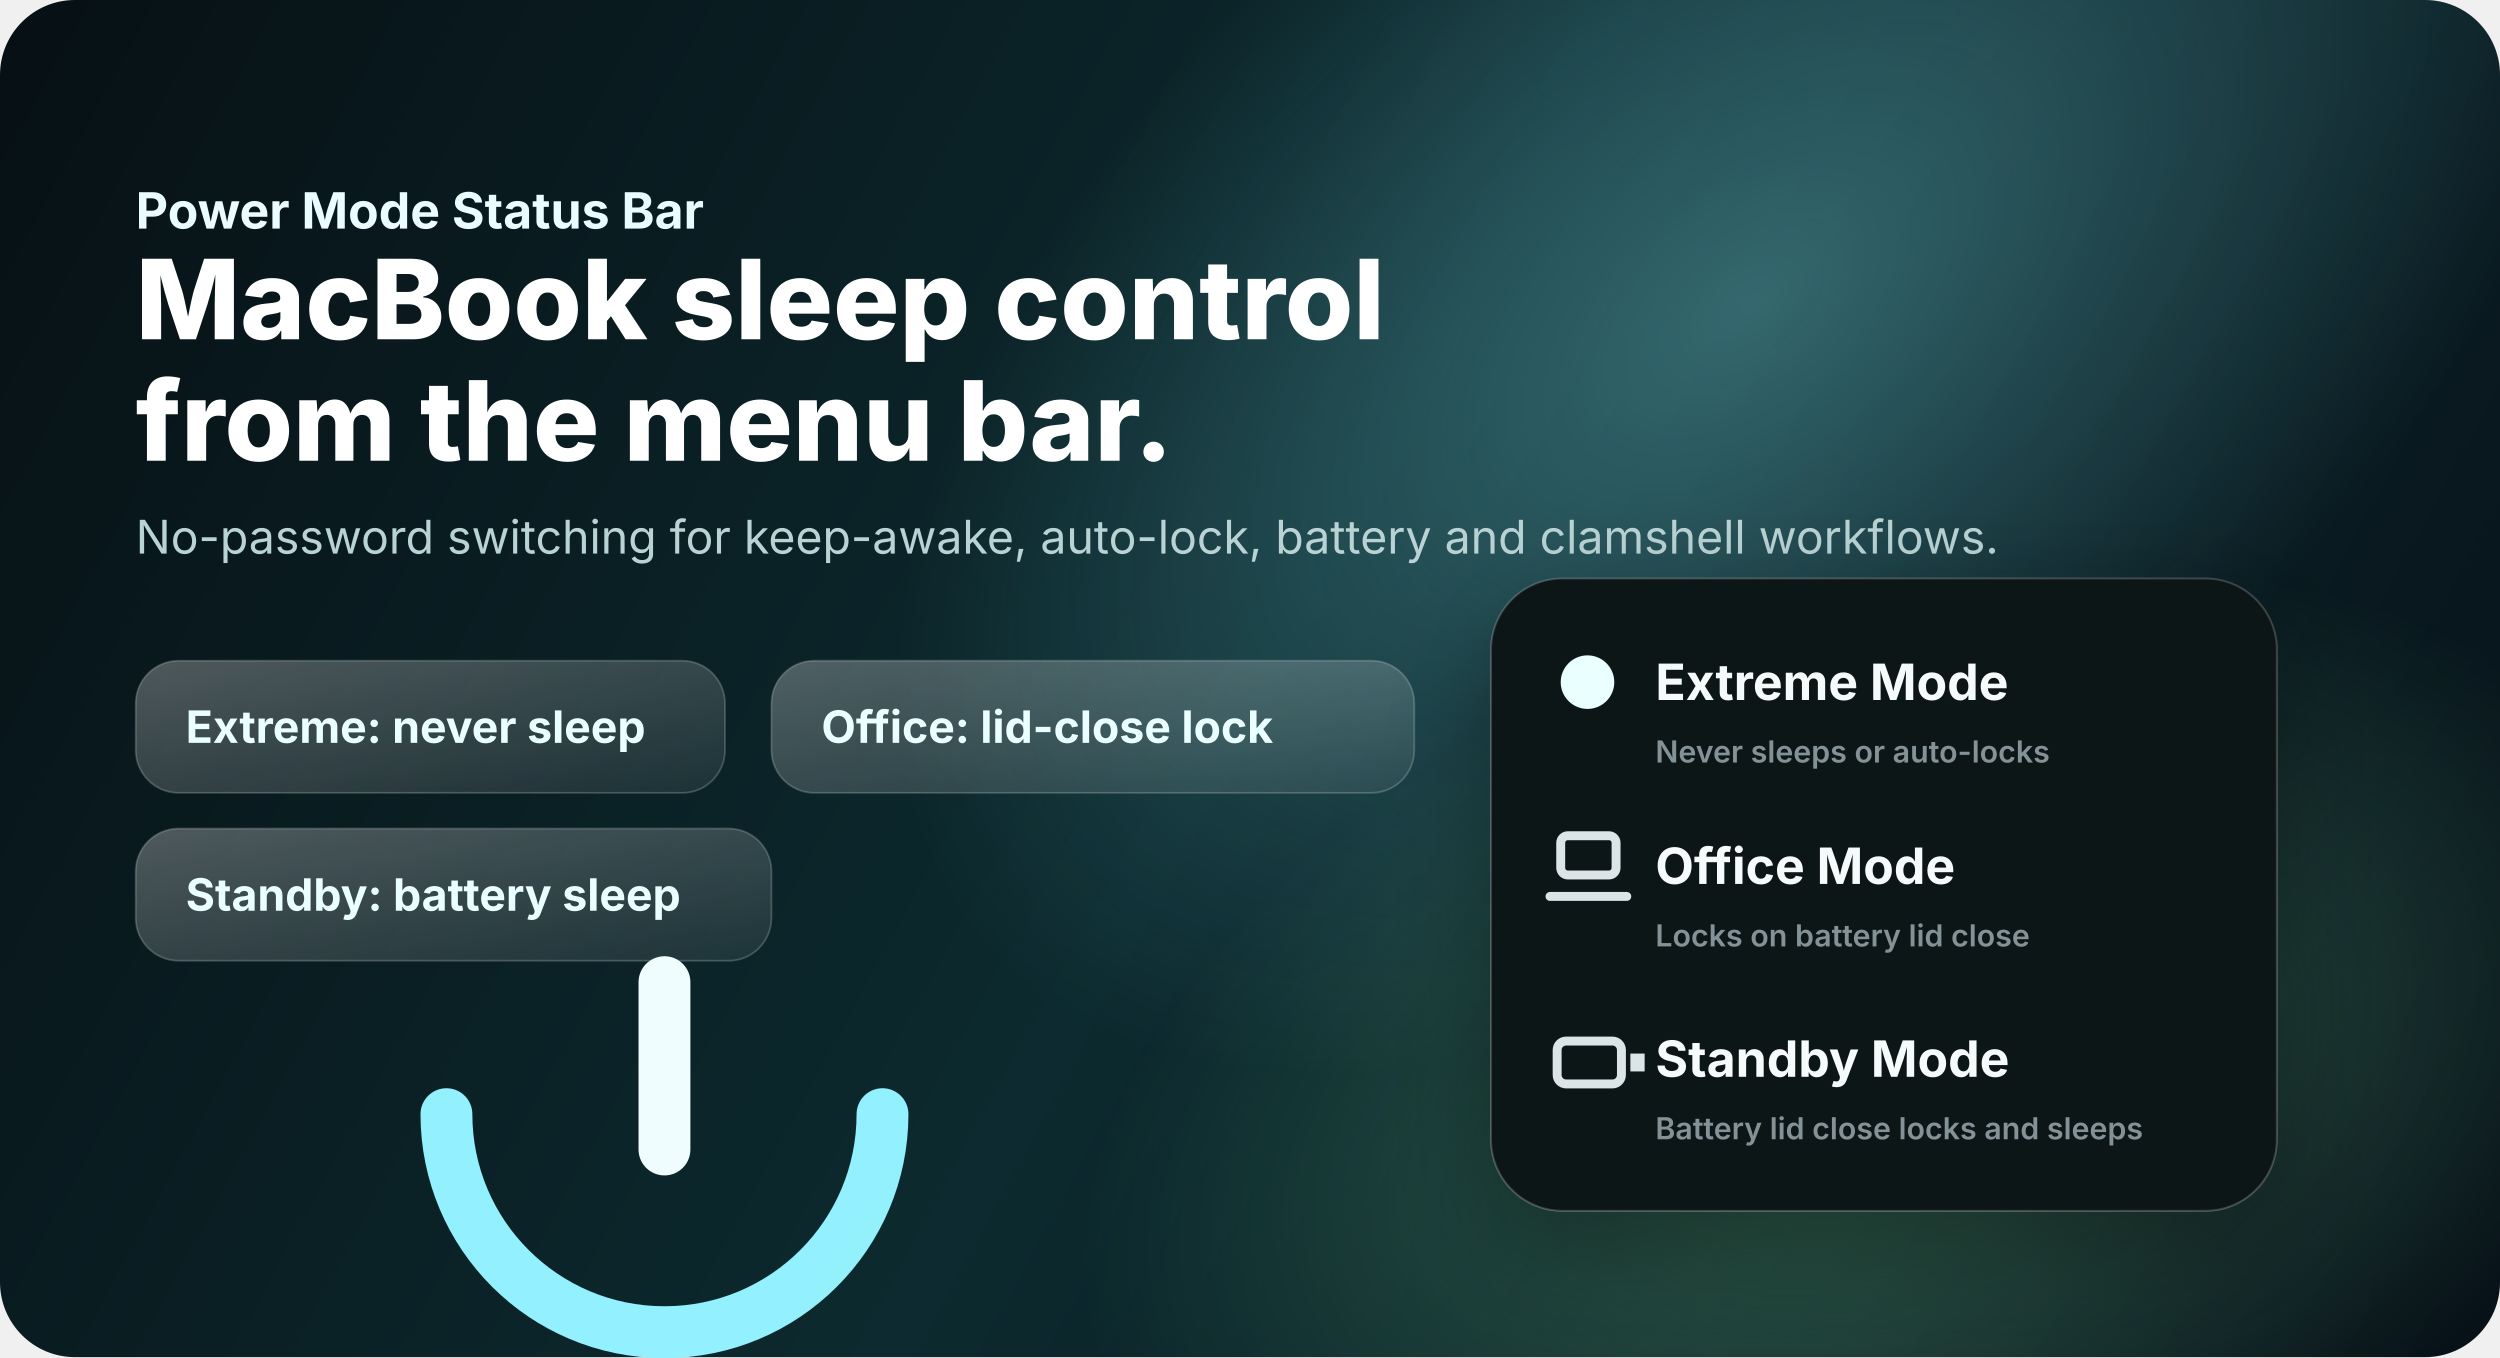
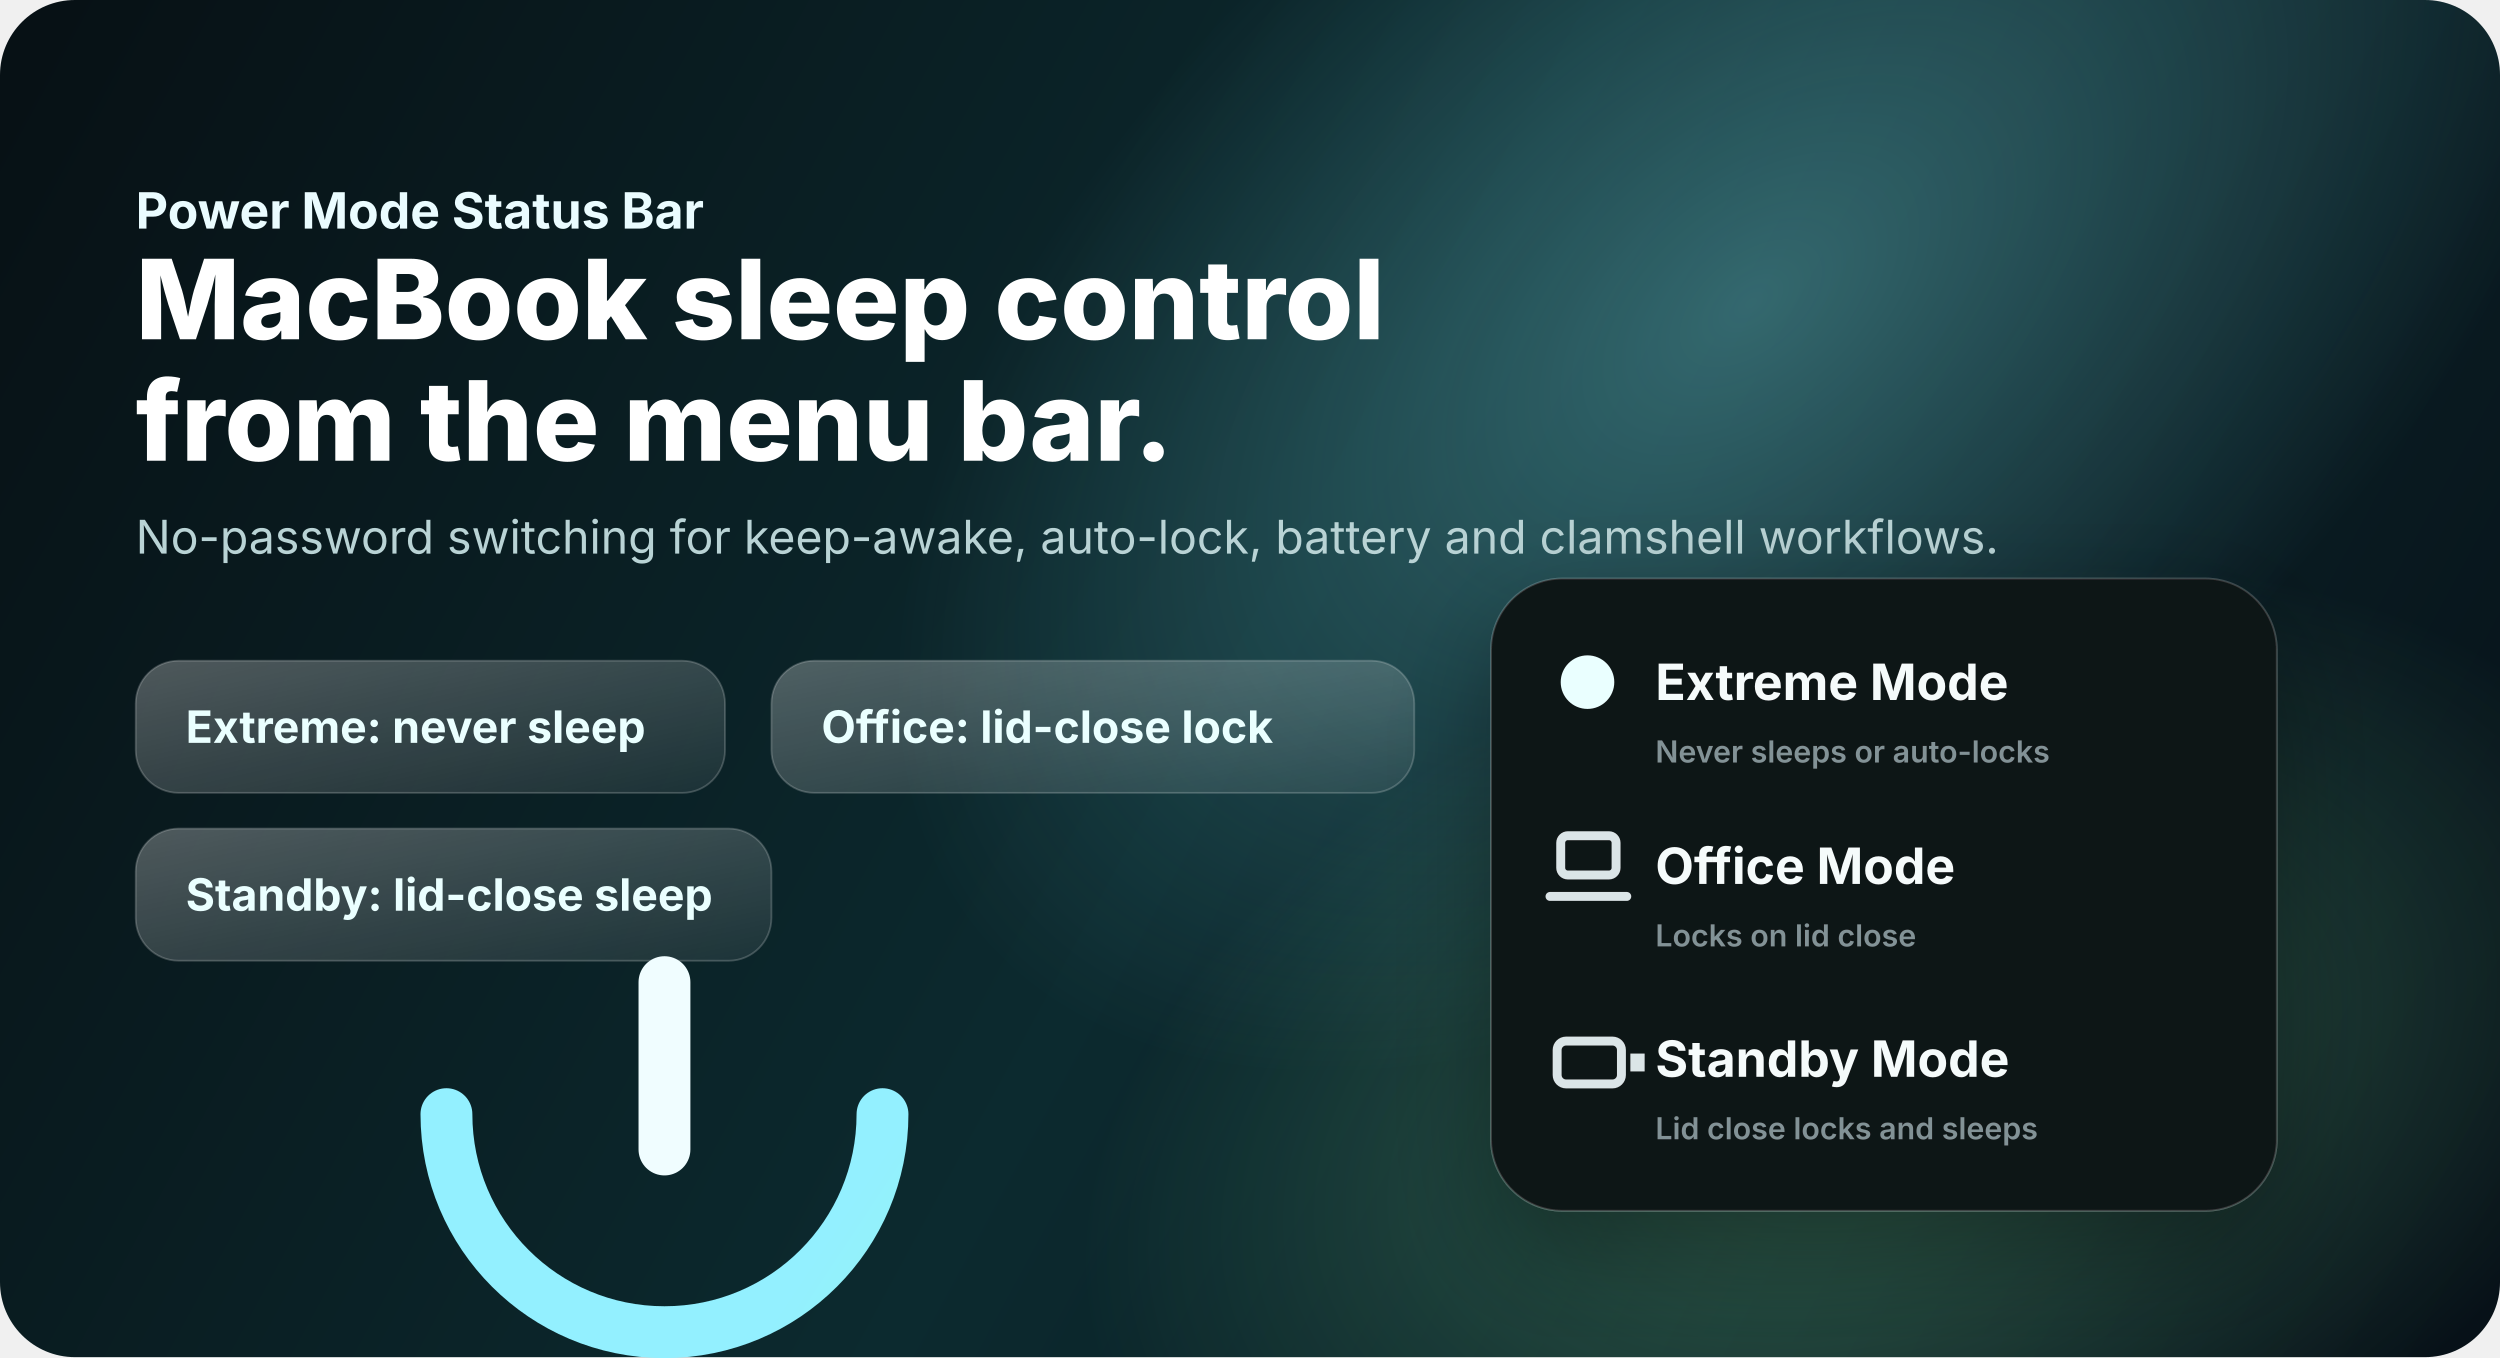
<svg xmlns="http://www.w3.org/2000/svg" viewBox="0 0 1400 760" role="img" aria-labelledby="title desc">
  <defs>
    <linearGradient id="bg" x1="0" y1="0" x2="1400" y2="760" gradientUnits="userSpaceOnUse">
      <stop offset="0" stop-color="#071014" />
      <stop offset="0.5" stop-color="#0c2a2f" />
      <stop offset="1" stop-color="#071017" />
    </linearGradient>
    <radialGradient id="glow1" cx="0" cy="0" r="1" gradientUnits="userSpaceOnUse" gradientTransform="translate(980 170) rotate(141) scale(560 320)">
      <stop offset="0" stop-color="#8af7ff" stop-opacity="0.32" />
      <stop offset="1" stop-color="#8af7ff" stop-opacity="0" />
    </radialGradient>
    <radialGradient id="glow2" cx="0" cy="0" r="1" gradientUnits="userSpaceOnUse" gradientTransform="translate(1050 620) rotate(-18) scale(460 280)">
      <stop offset="0" stop-color="#8effb1" stop-opacity="0.30" />
      <stop offset="1" stop-color="#8effb1" stop-opacity="0" />
    </radialGradient>
    <linearGradient id="glass" x1="0" y1="0" x2="1" y2="1">
      <stop offset="0" stop-color="#ffffff" stop-opacity="0.28" />
      <stop offset="1" stop-color="#ffffff" stop-opacity="0.07" />
    </linearGradient>
    <linearGradient id="accent" x1="210" y1="385" x2="655" y2="680" gradientUnits="userSpaceOnUse">
      <stop offset="0" stop-color="#93f0ff" />
      <stop offset="1" stop-color="#96ffc1" />
    </linearGradient>
    <filter id="shadow" x="-20%" y="-20%" width="140%" height="140%">
      <feDropShadow dx="0" dy="22" stdDeviation="30" flood-color="#000000" flood-opacity="0.35" />
    </filter>
  </defs>
  <rect width="1400" height="760" rx="42" fill="url(#bg)" />
  <rect width="1400" height="760" rx="42" fill="url(#glow1)" />
  <rect width="1400" height="760" rx="42" fill="url(#glow2)" />
  <g transform="translate(76 86)">
    <text x="0" y="42" fill="#eafcff" font-size="28" font-family="-apple-system,BlinkMacSystemFont,Segoe UI,sans-serif" font-weight="700">Power Mode Status Bar</text>
    <text x="0" y="104" fill="#ffffff" font-size="62" font-family="-apple-system,BlinkMacSystemFont,Segoe UI,sans-serif" font-weight="800">MacBook sleep control</text>
    <text x="0" y="172" fill="#ffffff" font-size="62" font-family="-apple-system,BlinkMacSystemFont,Segoe UI,sans-serif" font-weight="800">from the menu bar.</text>
    <text x="0" y="224" fill="#b9d3d5" font-size="26" font-family="-apple-system,BlinkMacSystemFont,Segoe UI,sans-serif">No-password switching for keep-awake, auto-lock, battery and clamshell workflows.</text>
    <g transform="translate(0 284)" font-family="-apple-system,BlinkMacSystemFont,Segoe UI,sans-serif">
      <rect x="0" y="0" width="330" height="74" rx="24" fill="url(#glass)" stroke="#ffffff" stroke-opacity="0.20" />
      <text x="28" y="46" fill="#eaffff" font-size="25" font-weight="700">Extreme: never sleep</text>
      <rect x="356" y="0" width="360" height="74" rx="24" fill="url(#glass)" stroke="#ffffff" stroke-opacity="0.20" />
      <text x="384" y="46" fill="#eaffff" font-size="25" font-weight="700">Office: lid-close lock</text>
      <rect x="0" y="94" width="356" height="74" rx="24" fill="url(#glass)" stroke="#ffffff" stroke-opacity="0.20" />
-       <text x="28" y="140" fill="#eaffff" font-size="25" font-weight="700">Standby: battery sleep</text>
+       <text x="28" y="140" fill="#eaffff" font-size="25" font-weight="700">Standby: lid-close sleep</text>
    </g>
  </g>
  <g transform="translate(835 324)" filter="url(#shadow)">
    <rect x="0" y="0" width="440" height="354" rx="40" fill="#111516" stroke="#ffffff" stroke-opacity="0.18" />
    <g font-family="-apple-system,BlinkMacSystemFont,Segoe UI,sans-serif" font-weight="700" font-size="28">
      <circle cx="54" cy="58" r="15" fill="#eaffff" />
      <text x="92" y="68" fill="#f5fbfb">Extreme Mode</text>
      <text x="92" y="103" fill="#829296" font-size="17" font-weight="600">Never sleeps or auto-locks</text>
      <rect x="39" y="144" width="31" height="22" rx="4" fill="none" stroke="#dbe5e7" stroke-width="5" />
      <path d="M33 178h43" stroke="#dbe5e7" stroke-width="5" stroke-linecap="round" />
      <text x="92" y="171" fill="#f5fbfb">Office Mode</text>
-       <text x="92" y="206" fill="#829296" font-size="17" font-weight="600">Locks on battery lid close</text>
+       <text x="92" y="206" fill="#829296" font-size="17" font-weight="600">Locks on lid close</text>
      <rect x="37" y="259" width="36" height="24" rx="5" fill="none" stroke="#dbe5e7" stroke-width="5" />
      <path d="M78 266h8v10h-8z" fill="#dbe5e7" />
      <text x="92" y="279" fill="#f5fbfb">Standby Mode</text>
-       <text x="92" y="314" fill="#829296" font-size="17" font-weight="600">Battery lid close locks and sleeps</text>
+       <text x="92" y="314" fill="#829296" font-size="17" font-weight="600">Lid close locks and sleeps</text>
    </g>
  </g>
  <g transform="translate(250 550) scale(0.66)">
    <path d="M0 112a185 185 0 1 0 370 0" fill="none" stroke="url(#accent)" stroke-width="44" stroke-linecap="round" />
    <path d="M185 0v142" stroke="#f0fdff" stroke-width="44" stroke-linecap="round" />
  </g>
</svg>
